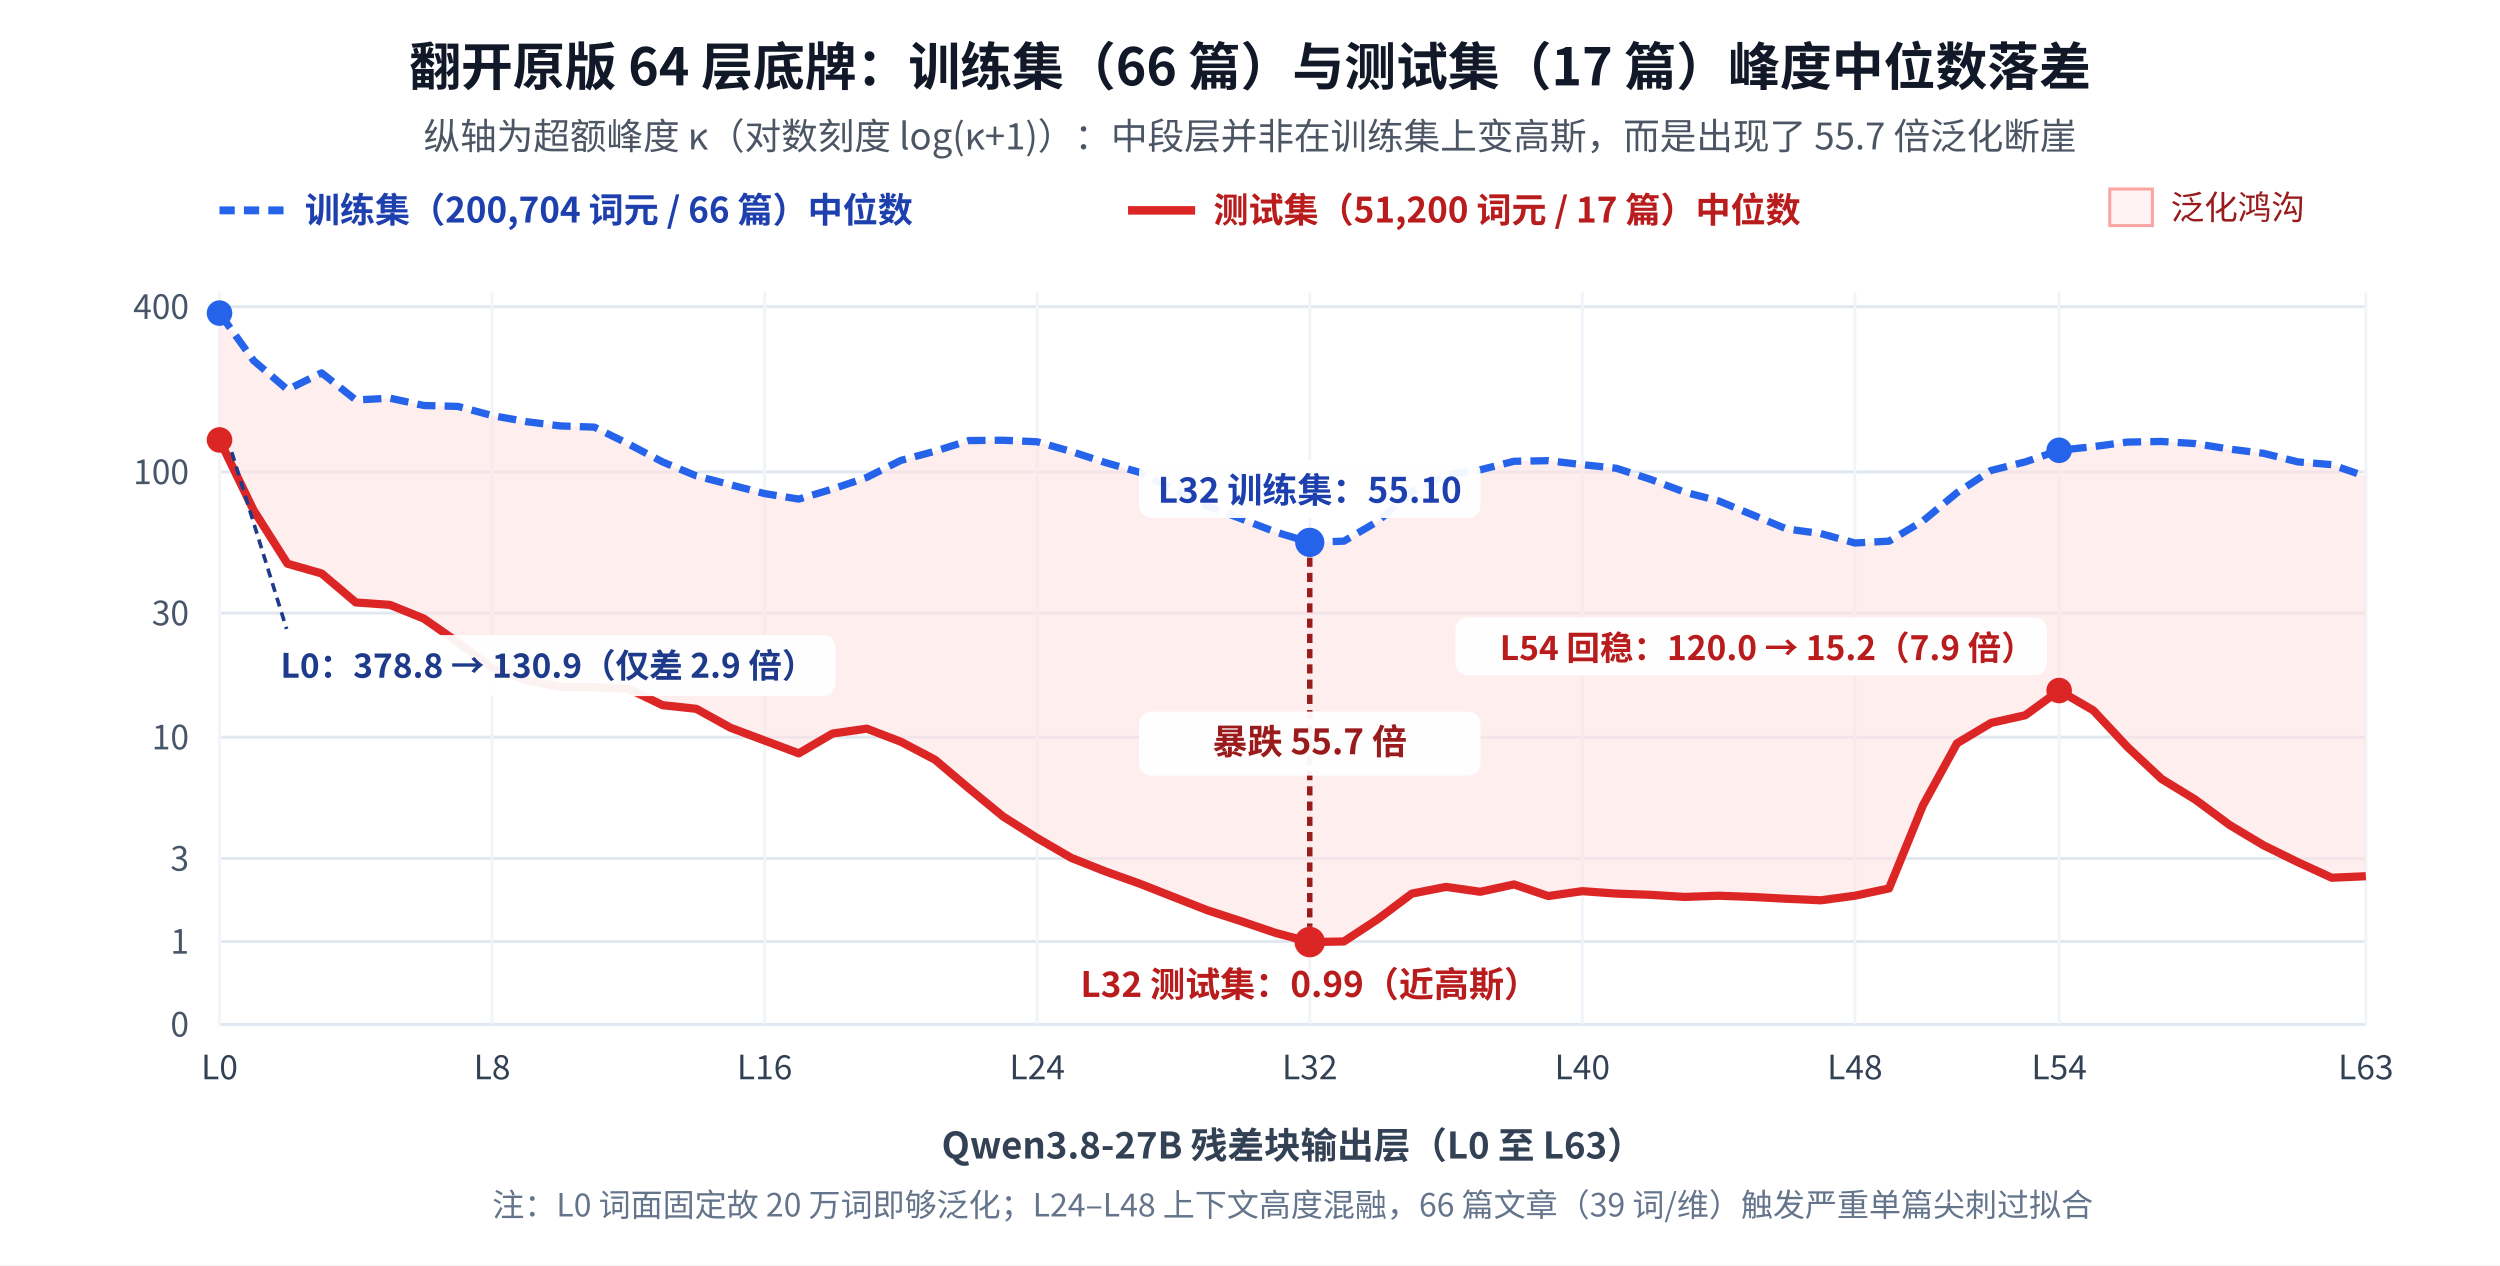
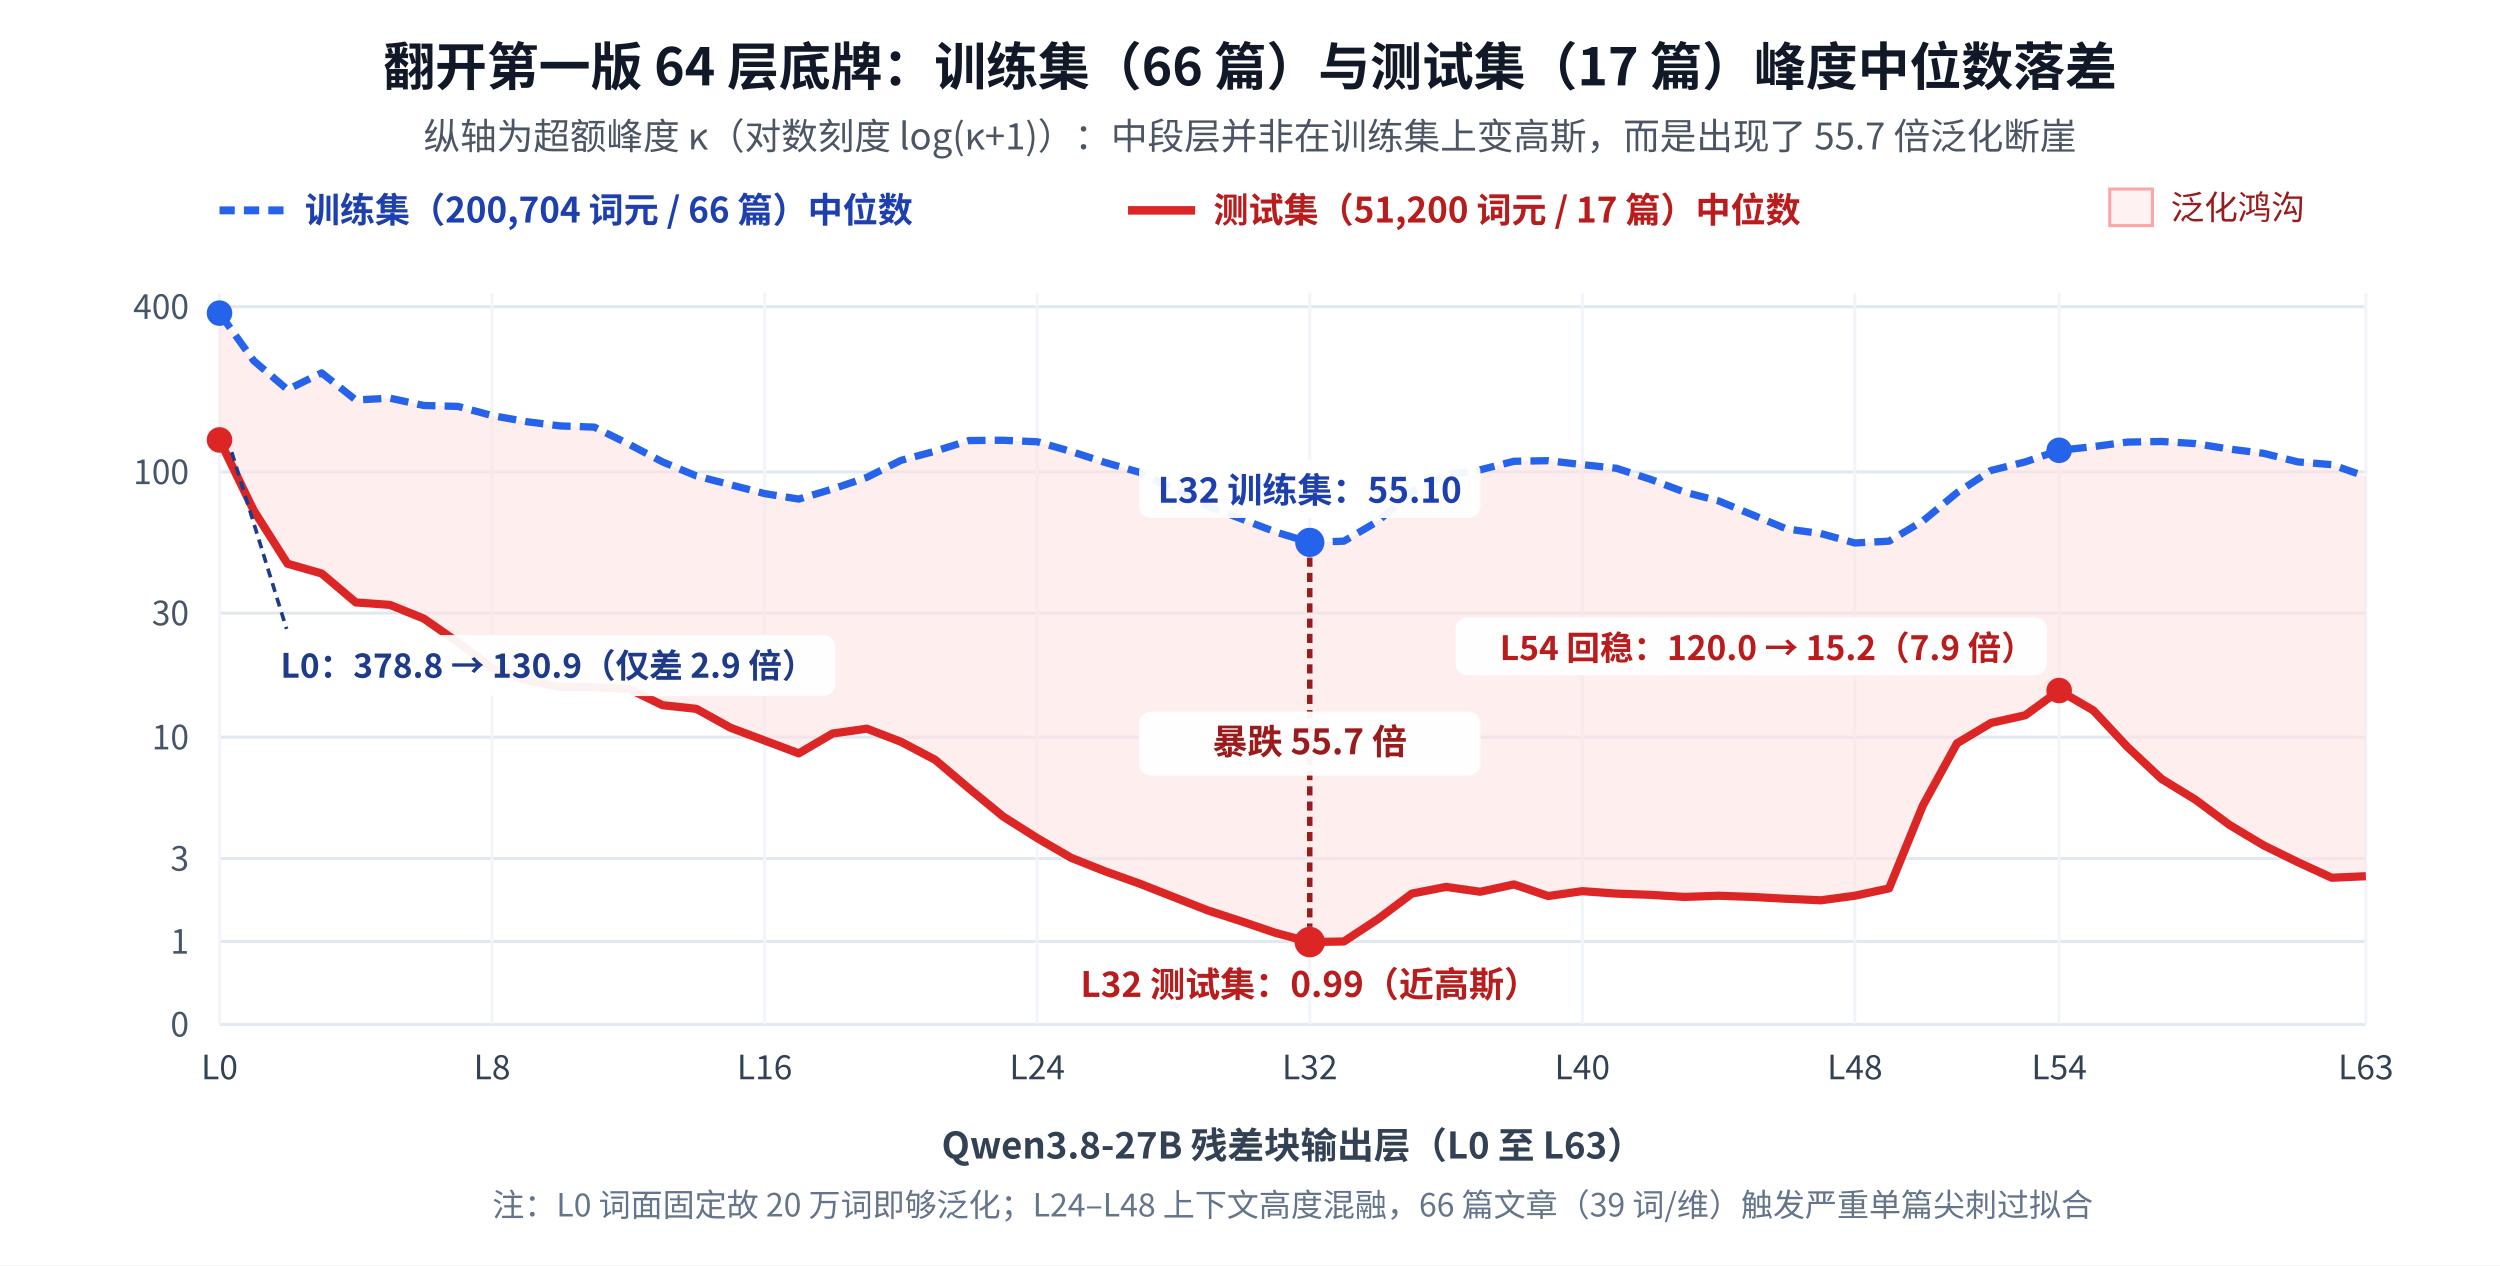
<svg xmlns="http://www.w3.org/2000/svg" viewBox="0 0 820 415" width="820" height="415" style="background-color:#ffffff;font-family:'WenQuanYi Micro Hei','Noto Sans CJK SC',sans-serif;">
  <rect width="820" height="415" fill="#ffffff" />
-   <text x="410" y="28" text-anchor="middle" font-size="17" font-weight="bold" fill="#111827">翻开原版 64 层底牌：训练集（66 篇）与测试集（17 篇）峰度中位数落差</text>
+   <text x="410" y="28" text-anchor="middle" font-size="17" font-weight="bold" fill="#111827">翻开第一版 64 层底牌：训练集（66 篇）与测试集（17 篇）峰度中位数落差</text>
  <text x="410" y="49" text-anchor="middle" font-size="12" fill="#4b5563">纵轴为超额峰度 κ（对数刻度 log(κ+1)）：中段层并非在训练集上变高斯，而是出现了 55.7 倍泛化断崖</text>
  <line x1="72" y1="69" x2="94" y2="69" stroke="#2563eb" stroke-width="2.6" stroke-dasharray="5 3" />
  <text x="100" y="73" font-size="11.5" font-weight="bold" fill="#1e40af">训练集（200,704 词元 / 66 篇）中位数</text>
  <line x1="370" y1="69" x2="392" y2="69" stroke="#dc2626" stroke-width="2.8" />
  <text x="398" y="73" font-size="11.5" font-weight="bold" fill="#b91c1c">测试集（51,200 词元 / 17 篇）中位数</text>
  <rect x="692" y="62" width="14" height="12" fill="#fef2f2" stroke="#fca5a5" stroke-width="1" />
  <text x="712" y="72" font-size="11" fill="#991b1b">泛化鸿沟</text>
  <line x1="72.0" y1="336.0" x2="776.0" y2="336.0" stroke="#e2e8f0" stroke-width="1" />
  <text x="62.0" y="340.0" text-anchor="end" font-size="11" fill="#475569">0</text>
  <line x1="72.0" y1="308.8" x2="776.0" y2="308.8" stroke="#e2e8f0" stroke-width="1" />
  <text x="62.0" y="312.8" text-anchor="end" font-size="11" fill="#475569">1</text>
  <line x1="72.0" y1="281.6" x2="776.0" y2="281.6" stroke="#e2e8f0" stroke-width="1" />
  <text x="62.0" y="285.6" text-anchor="end" font-size="11" fill="#475569">3</text>
  <line x1="72.0" y1="241.8" x2="776.0" y2="241.8" stroke="#e2e8f0" stroke-width="1" />
  <text x="62.0" y="245.8" text-anchor="end" font-size="11" fill="#475569">10</text>
  <line x1="72.0" y1="201.1" x2="776.0" y2="201.1" stroke="#e2e8f0" stroke-width="1" />
  <text x="62.0" y="205.1" text-anchor="end" font-size="11" fill="#475569">30</text>
  <line x1="72.0" y1="154.8" x2="776.0" y2="154.8" stroke="#e2e8f0" stroke-width="1" />
  <text x="62.0" y="158.8" text-anchor="end" font-size="11" fill="#475569">100</text>
  <line x1="72.0" y1="100.6" x2="776.0" y2="100.6" stroke="#e2e8f0" stroke-width="1" />
  <text x="62.0" y="104.6" text-anchor="end" font-size="11" fill="#475569">400</text>
  <line x1="72.0" y1="96.0" x2="72.0" y2="336.0" stroke="#f1f5f9" stroke-width="1" />
  <text x="72.0" y="354.0" text-anchor="middle" font-size="11" fill="#334155">L0</text>
  <line x1="161.4" y1="96.0" x2="161.4" y2="336.0" stroke="#f1f5f9" stroke-width="1" />
  <text x="161.4" y="354.0" text-anchor="middle" font-size="11" fill="#334155">L8</text>
  <line x1="250.8" y1="96.0" x2="250.8" y2="336.0" stroke="#f1f5f9" stroke-width="1" />
  <text x="250.8" y="354.0" text-anchor="middle" font-size="11" fill="#334155">L16</text>
  <line x1="340.2" y1="96.0" x2="340.2" y2="336.0" stroke="#f1f5f9" stroke-width="1" />
  <text x="340.2" y="354.0" text-anchor="middle" font-size="11" fill="#334155">L24</text>
  <line x1="429.6" y1="96.0" x2="429.6" y2="336.0" stroke="#f1f5f9" stroke-width="1" />
  <text x="429.6" y="354.0" text-anchor="middle" font-size="11" fill="#334155">L32</text>
  <line x1="519.0" y1="96.0" x2="519.0" y2="336.0" stroke="#f1f5f9" stroke-width="1" />
  <text x="519.0" y="354.0" text-anchor="middle" font-size="11" fill="#334155">L40</text>
  <line x1="608.4" y1="96.0" x2="608.4" y2="336.0" stroke="#f1f5f9" stroke-width="1" />
  <text x="608.4" y="354.0" text-anchor="middle" font-size="11" fill="#334155">L48</text>
  <line x1="675.4" y1="96.0" x2="675.4" y2="336.0" stroke="#f1f5f9" stroke-width="1" />
  <text x="675.4" y="354.0" text-anchor="middle" font-size="11" fill="#334155">L54</text>
  <line x1="776.0" y1="96.0" x2="776.0" y2="336.0" stroke="#f1f5f9" stroke-width="1" />
  <text x="776.0" y="354.0" text-anchor="middle" font-size="11" fill="#334155">L63</text>
  <polygon points="72.0,102.7 83.2,118.3 94.3,127.8 105.5,122.3 116.7,131.2 127.9,130.6 139.0,133.0 150.2,133.3 161.4,136.3 172.6,138.3 183.7,139.7 194.9,140.1 206.1,145.6 217.3,151.5 228.4,156.1 239.6,159.0 250.8,161.9 262.0,163.7 273.1,160.4 284.3,156.6 295.5,151.0 306.7,148.0 317.8,144.5 329.0,144.4 340.2,144.9 351.4,148.1 362.5,151.7 373.7,154.9 384.9,160.5 396.1,166.0 407.2,170.2 418.4,174.5 429.6,177.9 440.8,177.5 451.9,171.0 463.1,161.3 474.3,155.8 485.5,154.1 496.6,151.3 507.8,151.1 519.0,152.4 530.2,153.6 541.3,157.2 552.5,161.4 563.7,164.3 574.9,168.9 586.0,173.5 597.2,175.0 608.4,178.1 619.6,177.5 630.7,170.9 641.9,161.6 653.1,154.3 664.3,151.5 675.4,147.7 686.6,146.5 697.8,145.0 709.0,144.8 720.1,145.5 731.3,147.3 742.5,148.7 753.7,151.5 764.8,152.4 776.0,156.3 776.0,287.4 764.8,287.9 753.7,282.8 742.5,277.3 731.3,270.6 720.1,262.3 709.0,255.5 697.8,245.0 686.6,233.0 675.4,226.5 664.3,234.6 653.1,237.1 641.9,243.8 630.7,264.2 619.6,291.4 608.4,293.8 597.2,295.3 586.0,294.8 574.9,294.2 563.7,293.8 552.5,294.2 541.3,293.5 530.2,293.1 519.0,292.3 507.8,293.9 496.6,290.1 485.5,292.5 474.3,290.9 463.1,293.1 451.9,301.5 440.8,308.8 429.6,309.0 418.4,306.0 407.2,302.2 396.1,298.6 384.9,294.2 373.7,289.8 362.5,285.8 351.4,281.4 340.2,274.9 329.0,267.8 317.8,258.6 306.7,249.2 295.5,243.3 284.3,239.0 273.1,240.6 262.0,247.1 250.8,242.9 239.6,238.7 228.4,232.5 217.3,231.3 206.1,225.9 194.9,225.4 183.7,225.3 172.6,223.1 161.4,219.1 150.2,210.7 139.0,202.9 127.9,198.4 116.7,197.6 105.5,188.1 94.3,184.9 83.2,167.4 72.0,144.3" fill="#fee2e2" opacity="0.58" />
  <polyline points="72.0,102.7 83.2,118.3 94.3,127.8 105.5,122.3 116.7,131.2 127.9,130.6 139.0,133.0 150.2,133.3 161.4,136.3 172.6,138.3 183.7,139.7 194.9,140.1 206.1,145.6 217.3,151.5 228.4,156.1 239.6,159.0 250.8,161.9 262.0,163.7 273.1,160.4 284.3,156.6 295.5,151.0 306.7,148.0 317.8,144.5 329.0,144.4 340.2,144.9 351.4,148.1 362.5,151.7 373.7,154.9 384.9,160.5 396.1,166.0 407.2,170.2 418.4,174.5 429.6,177.9 440.8,177.5 451.9,171.0 463.1,161.3 474.3,155.8 485.5,154.1 496.6,151.3 507.8,151.1 519.0,152.4 530.2,153.6 541.3,157.2 552.5,161.4 563.7,164.3 574.9,168.9 586.0,173.5 597.2,175.0 608.4,178.1 619.6,177.5 630.7,170.9 641.9,161.6 653.1,154.3 664.3,151.5 675.4,147.7 686.6,146.5 697.8,145.0 709.0,144.8 720.1,145.5 731.3,147.3 742.5,148.7 753.7,151.5 764.8,152.4 776.0,156.3" fill="none" stroke="#2563eb" stroke-width="2.4" stroke-dasharray="6 3" stroke-linejoin="round" />
  <polyline points="72.0,144.3 83.2,167.4 94.3,184.9 105.5,188.1 116.7,197.6 127.9,198.4 139.0,202.9 150.2,210.7 161.4,219.1 172.6,223.1 183.7,225.3 194.9,225.4 206.1,225.9 217.3,231.3 228.4,232.5 239.6,238.7 250.8,242.9 262.0,247.1 273.1,240.6 284.3,239.0 295.5,243.3 306.7,249.2 317.8,258.6 329.0,267.8 340.2,274.9 351.4,281.4 362.5,285.8 373.7,289.8 384.9,294.2 396.1,298.6 407.2,302.2 418.4,306.0 429.6,309.0 440.8,308.8 451.9,301.5 463.1,293.1 474.3,290.9 485.5,292.5 496.6,290.1 507.8,293.9 519.0,292.3 530.2,293.1 541.3,293.5 552.5,294.2 563.7,293.8 574.9,294.2 586.0,294.8 597.2,295.3 608.4,293.8 619.6,291.4 630.7,264.2 641.9,243.8 653.1,237.1 664.3,234.6 675.4,226.5 686.6,233.0 697.8,245.0 709.0,255.5 720.1,262.3 731.3,270.6 742.5,277.3 753.7,282.8 764.8,287.9 776.0,287.4" fill="none" stroke="#dc2626" stroke-width="2.7" stroke-linejoin="round" />
  <circle cx="72.0" cy="102.7" r="4.2" fill="#2563eb" />
  <circle cx="72.0" cy="144.3" r="4.2" fill="#dc2626" />
  <line x1="76.0" y1="148.3" x2="94.0" y2="206.3" stroke="#1e3a8a" stroke-width="1.2" stroke-dasharray="3 2" />
  <rect x="86.0" y="208.3" width="188" height="20" rx="4" fill="#ffffff" opacity="0.94" />
  <text x="92.0" y="222.3" font-size="11" font-weight="bold" fill="#1e3a8a">L0：378.8 → 130.9（仅差 2.9 倍）</text>
  <line x1="429.6" y1="182.9" x2="429.6" y2="304.0" stroke="#991b1b" stroke-width="1.8" stroke-dasharray="3 2" />
  <circle cx="429.6" cy="177.9" r="4.8" fill="#2563eb" />
  <circle cx="429.6" cy="309.0" r="5.0" fill="#dc2626" />
  <rect x="373.6" y="150.9" width="112" height="19" rx="4" fill="#ffffff" opacity="0.94" />
  <text x="429.6" y="164.9" text-anchor="middle" font-size="11.5" font-weight="bold" fill="#1e40af">L32 训练集：55.10</text>
  <rect x="373.6" y="233.4" width="112" height="21" rx="4" fill="#ffffff" opacity="0.95" />
  <text x="429.6" y="247.4" text-anchor="middle" font-size="11.5" font-weight="bold" fill="#991b1b">暴跌 55.7 倍</text>
  <text x="429.6" y="327.0" text-anchor="middle" font-size="11.5" font-weight="bold" fill="#b91c1c">L32 测试集：0.99（近高斯）</text>
  <circle cx="675.4" cy="147.7" r="4.2" fill="#2563eb" />
  <circle cx="675.4" cy="226.5" r="4.2" fill="#dc2626" />
  <rect x="477.4" y="202.5" width="194" height="19" rx="4" fill="#ffffff" opacity="0.94" />
  <text x="667.4" y="216.5" text-anchor="end" font-size="11" font-weight="bold" fill="#b91c1c">L54 回稳：120.0 → 15.2（7.9 倍）</text>
  <text x="424" y="380" text-anchor="middle" font-size="12" font-weight="bold" fill="#334155">Qwen3.8-27B 残差块输出层（L0 至 L63）</text>
  <text x="424" y="399" text-anchor="middle" font-size="10.5" fill="#64748b">注：L0 词面固定故 20 万词即够泛化；L24–L48 上下文高度混融，66 篇文章（39 词/维）触发严重单篇尖刺过拟合</text>
</svg>
